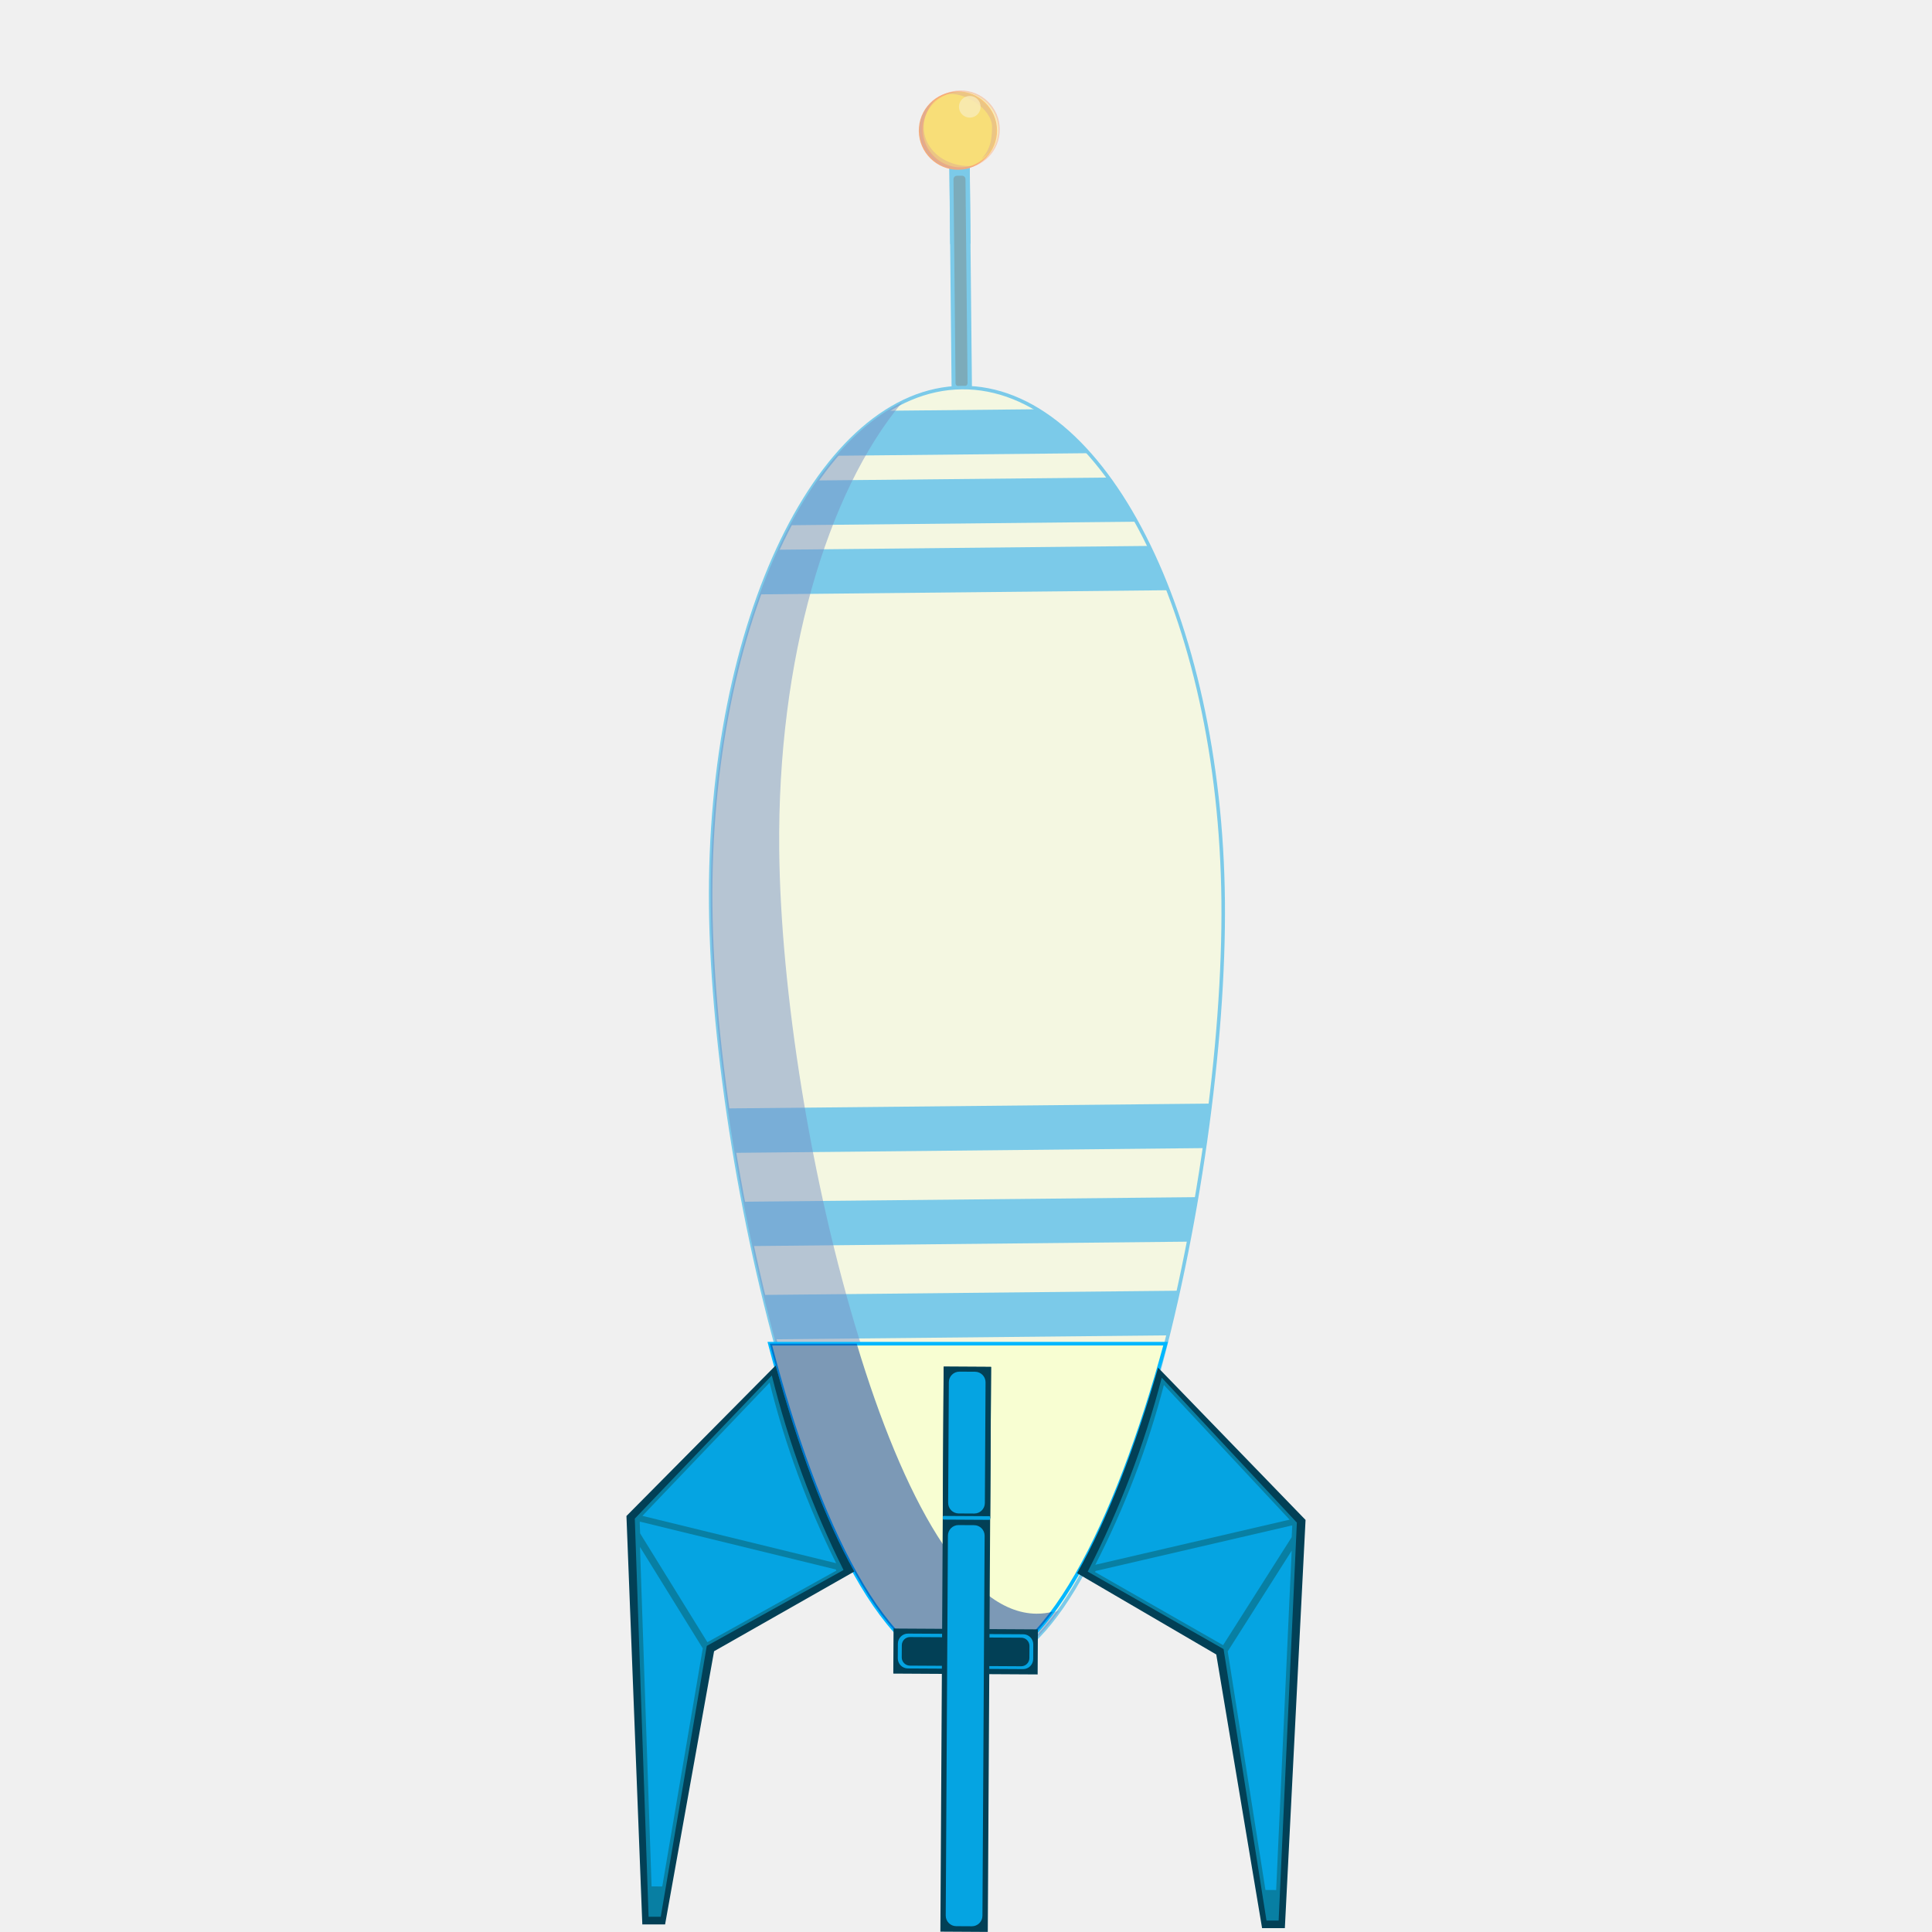
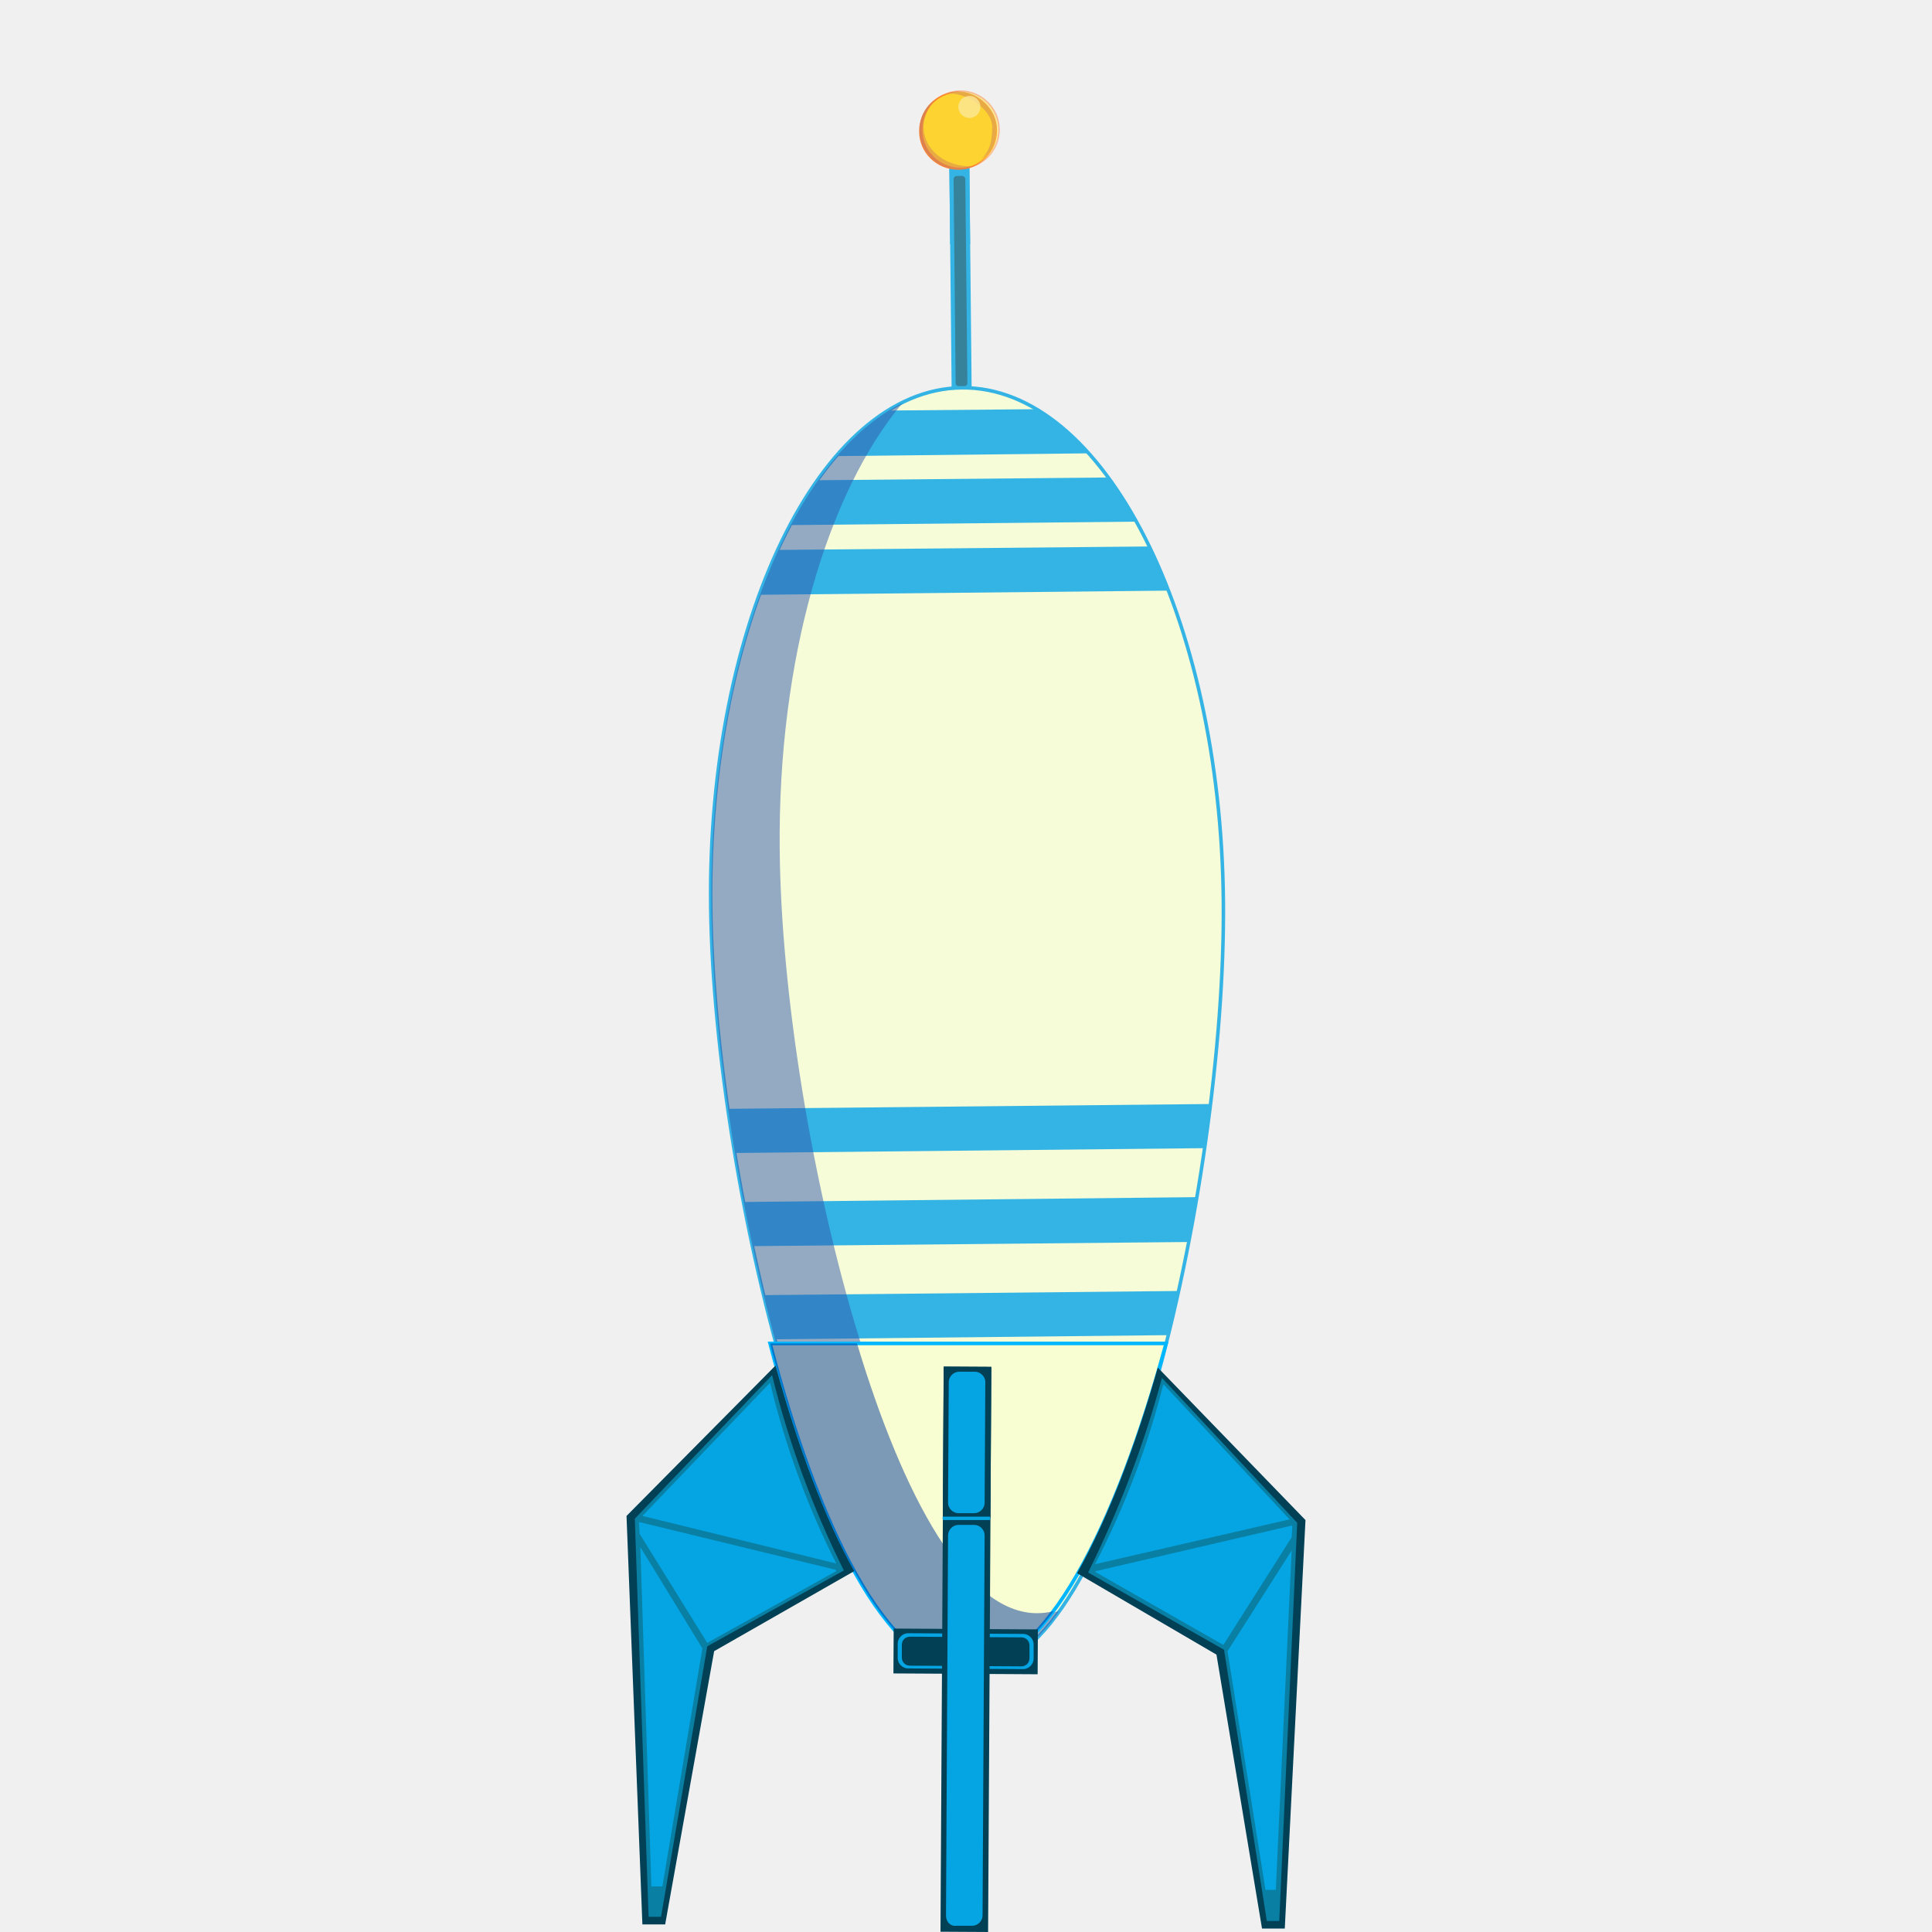
- <svg xmlns="http://www.w3.org/2000/svg" viewBox="0 0 280 280">
-   <defs>
-     <style>.cls-1,.cls-11,.cls-9{opacity:0.5;}.cls-10,.cls-2{fill:#05a4e2;}.cls-3{fill:#076684;}.cls-13,.cls-4{fill:#f8fed2;}.cls-4{stroke:#05a4e2;stroke-width:0.51px;}.cls-13,.cls-4,.cls-6,.cls-9{stroke-miterlimit:22.93;}.cls-10,.cls-11,.cls-13,.cls-14,.cls-15,.cls-4,.cls-5,.cls-6,.cls-7{fill-rule:evenodd;}.cls-5,.cls-8{fill:#fff;}.cls-6,.cls-9{fill:#fc0;stroke:#f60;stroke-width:0.2px;}.cls-7{fill:#c63;}.cls-8{opacity:0.82;}.cls-11{fill:#039;}.cls-12{fill:red;}.cls-13{stroke:#00b7ff;stroke-width:0.52px;}.cls-14,.cls-16{fill:#024056;}.cls-15{fill:#087fa3;}.cls-17{fill:none;}</style>
-   </defs>
-   <g id="Capa_2" data-name="Capa 2">
-     <g id="Layer_1" data-name="Layer 1">
-       <g class="cls-1">
-         <rect class="cls-2" x="137.89" y="13.98" width="2.95" height="79.93" transform="translate(-0.54 1.41) rotate(-0.58)" />
-         <rect class="cls-2" x="137.6" y="13.98" width="2.95" height="21.38" transform="translate(-0.24 1.4) rotate(-0.58)" />
-         <rect class="cls-3" x="138.33" y="25.48" width="1.74" height="30.54" rx="0.5" ry="0.5" transform="translate(-0.4 1.4) rotate(-0.58)" />
-         <path class="cls-4" d="M139.39,56.17c20.5-.21,37.46,33.1,37.88,74.39s-15.5,111.17-36,111.38S103.43,172.61,103,131.31,118.89,56.38,139.39,56.17Z" />
-         <path class="cls-5" d="M139.13,24.47a5.7,5.7,0,0,0,5.72-5.66,5.78,5.78,0,0,0-11.54.12A5.7,5.7,0,0,0,139.13,24.47Z" />
-         <path class="cls-6" d="M138.89,24.5A5.57,5.57,0,1,0,133.26,19,5.58,5.58,0,0,0,138.89,24.5Z" />
-         <path class="cls-7" d="M135.52,14.49a5.2,5.2,0,0,0-2.23,4.59,5.62,5.62,0,0,0,5.06,5.39,5.24,5.24,0,0,0,2.63-.41C135.07,24.33,131.64,18.79,135.52,14.49Z" />
-         <path class="cls-7" d="M143.78,18.38c0,2.57-.64,3.65-1.51,4.62,1.39-.92,2.13-2.26,2.1-4.56s-2.44-4.89-5.14-5.1a5.13,5.13,0,0,0-2.24.32C139.83,13.18,143.76,15.81,143.78,18.38Z" />
-         <circle class="cls-8" cx="140.55" cy="15.48" r="1.57" transform="translate(-0.15 1.42) rotate(-0.58)" />
-         <circle class="cls-9" cx="139.22" cy="18.79" r="5.57" transform="translate(-0.18 1.4) rotate(-0.58)" />
-         <path class="cls-10" d="M106.46,167.08l68.1-.69q.47-3.24.87-6.45l-70,.7Q105.92,163.85,106.46,167.08Z" />
-         <path class="cls-10" d="M173.43,173.5l-65.71.66q.62,3.22,1.3,6.43l63.23-.64Q172.88,176.74,173.43,173.5Z" />
-         <path class="cls-10" d="M170.79,187.06l-60.15.61q.79,3.25,1.64,6.43l57-.57Q170.07,190.33,170.79,187.06Z" />
-         <path class="cls-10" d="M121.19,66.05l36.59-.37a33,33,0,0,0-7.5-6.37l-21.72.22A33,33,0,0,0,121.19,66.05Z" />
-         <path class="cls-10" d="M118.42,69.63a60,60,0,0,0-3.94,6.49l50.21-.51a60,60,0,0,0-4.07-6.4Z" />
-         <path class="cls-10" d="M112.73,79.67q-1.42,3.08-2.65,6.47l59.23-.6q-1.3-3.36-2.78-6.42Z" />
-         <path class="cls-11" d="M151.17,233.78c-20.5.21-37.83-69.34-38.24-110.63-.28-27.6,6.91-51.79,17.83-64.85-16.25,8-28.09,37.72-27.74,73,.42,41.29,17.74,110.83,38.24,110.63,4.32,0,8.43-3.18,12.23-8.48A9.35,9.35,0,0,1,151.17,233.78Z" />
-       </g>
-       <rect class="cls-12" x="137.89" y="217.18" width="6.7" height="0.52" rx="0.15" ry="0.15" transform="translate(-2.18 1.43) rotate(-0.58)" />
-       <path class="cls-13" d="M111.57,194.74c6.82,26.1,16.94,47.26,28.36,47.33s21.87-21.16,29-47.33Z" />
-       <path class="cls-11" d="M124.16,194.74H111.57c6.82,26.1,16.94,47.26,28.36,47.33,4.42,0,8.69-3.12,12.67-8.49a9.58,9.58,0,0,1-2.38.29C140,233.81,130.86,216.94,124.16,194.74Z" />
-       <path class="cls-14" d="M112.42,197.89,90.79,219.71l2.3,59.19,3.3,0,7.1-39.59,20.32-11.55C119.48,220,115.62,209.49,112.42,197.89Z" />
-       <path class="cls-15" d="M111.86,199.34,92,220.09l2,57.7h1.76l6.67-39.25,19.82-11A136.45,136.45,0,0,1,111.86,199.34Z" />
-       <path class="cls-10" d="M93.1,219.69l28.08,6.86a127.27,127.27,0,0,1-9.64-26.17Z" />
-       <path class="cls-10" d="M121.13,227.46l-28.37-6.93-.05.06.06,1.64L102.52,238l18.69-10.38Z" />
-       <polygon class="cls-10" points="101.85 238.89 92.75 224.19 94.43 273.39 95.98 273.4 101.85 238.89" />
-       <path class="cls-14" d="M167.84,198.21l21.37,22.07-3,59.16-3.3,0-6.64-39.66L156.1,228C160.52,220.19,164.5,209.78,167.84,198.21Z" />
-       <path class="cls-15" d="M168.37,199.67l19.58,21-2.64,57.67h-1.76L177.33,239l-19.69-11.23A136.45,136.45,0,0,0,168.37,199.67Z" />
-       <path class="cls-10" d="M186.9,220.24l-28.16,6.54a127.26,127.26,0,0,0,9.94-26.06Z" />
-       <path class="cls-10" d="M158.78,227.68l28.45-6.6.05.06-.08,1.64-9.94,15.65L158.7,227.83Z" />
-       <polygon class="cls-10" points="177.93 239.33 187.2 224.74 184.95 273.92 183.4 273.91 177.93 239.33" />
-       <rect class="cls-16" x="136.68" y="228.89" width="6.53" height="20.92" transform="translate(-100.21 377.91) rotate(-89.67)" />
-       <rect class="cls-2" x="137.42" y="229.52" width="5.05" height="19.62" rx="1.46" ry="1.46" transform="translate(-100.2 377.89) rotate(-89.67)" />
-       <rect class="cls-16" x="137.87" y="230.13" width="4.14" height="18.5" rx="1.19" ry="1.19" transform="translate(-100.24 377.93) rotate(-89.67)" />
-       <rect class="cls-16" x="99.02" y="235.6" width="81.89" height="6.87" transform="translate(-99.88 377.61) rotate(-89.67)" />
-       <rect class="cls-16" x="129.18" y="205.61" width="21.91" height="6.87" transform="translate(-69.71 347.97) rotate(-89.67)" />
-       <rect class="cls-2" x="129.85" y="206.43" width="20.55" height="5.32" rx="1.53" ry="1.53" transform="translate(-69.77 347.99) rotate(-89.67)" />
-       <rect class="cls-2" x="110.82" y="247.45" width="58.13" height="5.32" rx="1.53" ry="1.53" transform="translate(-111.03 388.54) rotate(-89.67)" />
-       <rect class="cls-2" x="139.81" y="216.56" width="0.53" height="6.87" rx="0.15" ry="0.15" transform="translate(-80.73 358.79) rotate(-89.67)" />
-       <rect class="cls-17" width="280" height="280" />
-     </g>
+ <svg xmlns="http://www.w3.org/2000/svg" version="1.1" id="Capa_1" x="0px" y="0px" viewBox="0 0 280 280" style="enable-background:new 0 0 280 280;" xml:space="preserve">
+   <style type="text/css">
+ 	.st0{opacity:0.8;}
+ 	.st1{fill:#05A4E2;}
+ 	.st2{fill:#076684;}
+ 	.st3{fill:#F8FED2;stroke:#05A4E2;stroke-width:0.51;stroke-miterlimit:22.93;}
+ 	.st4{fill:#FFFFFF;}
+ 	.st5{fill:#FFCC00;stroke:#FF6600;stroke-width:0.2;stroke-miterlimit:22.93;}
+ 	.st6{fill:#CC6633;}
+ 	.st7{opacity:0.82;fill:#FFFFFF;enable-background:new    ;}
+ 	.st8{opacity:0.5;fill:#FFCC00;stroke:#FF6600;stroke-width:0.2;stroke-miterlimit:22.93;enable-background:new    ;}
+ 	.st9{opacity:0.5;fill:#003399;enable-background:new    ;}
+ 	.st10{fill:#FF0000;}
+ 	.st11{fill:#F8FED2;stroke:#00B7FF;stroke-width:0.52;stroke-miterlimit:22.93;}
+ 	.st12{fill:#024056;}
+ 	.st13{fill:#087FA3;}
+ 	.st14{fill:none;}
+ </style>
+   <g class="st0">
+     <rect x="137.9" y="14" transform="matrix(0.9999 -1.012274e-02 1.012274e-02 0.9999 -0.5389 1.4135)" class="st1" width="2.9" height="79.9" />
+     <rect x="137.6" y="14" transform="matrix(0.9999 -1.012274e-02 1.012274e-02 0.9999 -0.2425 1.4091)" class="st1" width="2.9" height="21.4" />
+     <path class="st2" d="M138.7,25.5l0.7,0c0.3,0,0.5,0.2,0.5,0.5l0.3,29.5c0,0.3-0.2,0.5-0.5,0.5l-0.7,0c-0.3,0-0.5-0.2-0.5-0.5   L138.2,26C138.2,25.7,138.4,25.5,138.7,25.5z" />
+     <path class="st3" d="M139.4,56.2c20.5-0.2,37.5,33.1,37.9,74.4s-15.5,111.2-36,111.4s-37.8-69.3-38.3-110.6S118.9,56.4,139.4,56.2z   " />
+     <path class="st4" d="M139.1,24.5c3.1,0,5.7-2.5,5.7-5.7c-0.2-3.2-3-5.6-6.2-5.4c-2.9,0.2-5.2,2.6-5.4,5.5   C133.4,22.1,136,24.5,139.1,24.5z" />
+     <path class="st5" d="M138.9,24.5c3.1,0,5.5-2.6,5.5-5.6s-2.6-5.5-5.6-5.5c-3.1,0-5.5,2.6-5.5,5.6c0,0,0,0,0,0   C133.3,22.1,135.8,24.5,138.9,24.5z" />
+     <path class="st6" d="M135.5,14.5c-1.5,1-2.3,2.8-2.2,4.6c0.1,2.8,2.3,5.1,5.1,5.4c0.9,0.1,1.8,0,2.6-0.4   C135.1,24.3,131.6,18.8,135.5,14.5z" />
+     <path class="st6" d="M143.8,18.4c0,2.6-0.6,3.6-1.5,4.6c1.4-0.9,2.1-2.3,2.1-4.6s-2.4-4.9-5.1-5.1c-0.8-0.1-1.5,0-2.2,0.3   C139.8,13.2,143.8,15.8,143.8,18.4z" />
+     <ellipse transform="matrix(0.9999 -1.012274e-02 1.012274e-02 0.9999 -0.1495 1.4235)" class="st7" cx="140.5" cy="15.5" rx="1.6" ry="1.6" />
+     <ellipse transform="matrix(0.9999 -1.012274e-02 1.012274e-02 0.9999 -0.183 1.4103)" class="st8" cx="139.2" cy="18.8" rx="5.6" ry="5.6" />
+     <path class="st1" d="M106.5,167.1l68.1-0.7c0.3-2.2,0.6-4.3,0.9-6.4l-70,0.7C105.8,162.8,106.1,164.9,106.5,167.1z" />
+     <path class="st1" d="M173.4,173.5l-65.7,0.7c0.4,2.1,0.8,4.3,1.3,6.4l63.2-0.6C172.7,177.8,173.1,175.7,173.4,173.5z" />
+     <path class="st1" d="M170.8,187.1l-60.2,0.6c0.5,2.2,1.1,4.3,1.6,6.4l57-0.6C169.8,191.4,170.3,189.2,170.8,187.1z" />
+     <path class="st1" d="M121.2,66.1l36.6-0.4c-2.2-2.5-4.7-4.6-7.5-6.4l-21.7,0.2C125.8,61.3,123.3,63.5,121.2,66.1z" />
+     <path class="st1" d="M118.4,69.6c-1.4,2.1-2.8,4.2-3.9,6.5l50.2-0.5c-1.2-2.2-2.6-4.4-4.1-6.4L118.4,69.6z" />
+     <path class="st1" d="M112.7,79.7c-0.9,2.1-1.8,4.2-2.7,6.5l59.2-0.6c-0.9-2.2-1.8-4.4-2.8-6.4L112.7,79.7z" />
+     <path class="st9" d="M151.2,233.8c-20.5,0.2-37.8-69.3-38.2-110.6c-0.3-27.6,6.9-51.8,17.8-64.8c-16.2,8-28.1,37.7-27.7,73   c0.4,41.3,17.7,110.8,38.2,110.6c4.3,0,8.4-3.2,12.2-8.5C152.7,233.7,152,233.8,151.2,233.8z" />
  </g>
+   <path class="st10" d="M138.1,217.2l6.4-0.1c0.1,0,0.2,0.1,0.2,0.1l0,0.2c0,0.1-0.1,0.2-0.1,0.2l-6.4,0.1c-0.1,0-0.2-0.1-0.2-0.1  l0-0.2C137.9,217.3,138,217.2,138.1,217.2z" />
+   <path class="st11" d="M111.6,194.7c6.8,26.1,16.9,47.3,28.4,47.3s21.9-21.2,29-47.3H111.6z" />
+   <path class="st9" d="M124.2,194.7h-12.6c6.8,26.1,16.9,47.3,28.4,47.3c4.4,0,8.7-3.1,12.7-8.5c-0.8,0.2-1.6,0.3-2.4,0.3  C140,233.8,130.9,216.9,124.2,194.7z" />
+   <path class="st12" d="M112.4,197.9l-21.6,21.8l2.3,59.2h3.3l7.1-39.6l20.3-11.6C119.5,220,115.6,209.5,112.4,197.9z" />
+   <path class="st13" d="M111.9,199.3L92,220.1l2,57.7h1.8l6.7-39.2l19.8-11C117.8,218.6,114.3,209.1,111.9,199.3z" />
+   <path class="st1" d="M93.1,219.7l28.1,6.9c-4.2-8.3-7.4-17.1-9.6-26.2L93.1,219.7z" />
+   <path class="st1" d="M121.1,227.5l-28.4-6.9l-0.1,0.1l0.1,1.6l9.8,15.8l18.7-10.4L121.1,227.5z" />
+   <polygon class="st1" points="101.8,238.9 92.8,224.2 94.4,273.4 96,273.4 " />
+   <path class="st12" d="M167.8,198.2l21.4,22.1l-3,59.2h-3.3l-6.6-39.7L156.1,228C160.5,220.2,164.5,209.8,167.8,198.2z" />
+   <path class="st13" d="M168.4,199.7l19.6,21l-2.6,57.7h-1.8l-6.2-39.3l-19.7-11.2C162.2,218.8,165.8,209.4,168.4,199.7z" />
+   <path class="st1" d="M186.9,220.2l-28.2,6.5c4.3-8.3,7.6-17,9.9-26.1L186.9,220.2z" />
+   <path class="st1" d="M158.8,227.7l28.4-6.6l0.1,0.1l-0.1,1.6l-9.9,15.6l-18.6-10.6L158.8,227.7z" />
+   <polygon class="st1" points="177.9,239.3 187.2,224.7 184.9,273.9 183.4,273.9 " />
+   <rect x="136.7" y="228.9" transform="matrix(5.759587e-03 -1 1 5.759587e-03 -100.2059 377.9071)" class="st12" width="6.5" height="20.9" />
+   <path class="st1" d="M130.1,240.3l0-2.1c0-0.8,0.7-1.5,1.5-1.5l16.7,0.1c0.8,0,1.5,0.7,1.5,1.5l0,2.1c0,0.8-0.7,1.5-1.5,1.5  l-16.7-0.1C130.8,241.8,130.1,241.1,130.1,240.3z" />
+   <path class="st12" d="M130.7,240.2l0-1.8c0-0.7,0.5-1.2,1.2-1.2l16.1,0.1c0.7,0,1.2,0.5,1.2,1.2l0,1.8c0,0.7-0.5,1.2-1.2,1.2  l-16.1-0.1C131.2,241.4,130.7,240.9,130.7,240.2z" />
+   <rect x="99" y="235.6" transform="matrix(5.759587e-03 -1 1 5.759587e-03 -99.869 377.6022)" class="st12" width="81.9" height="6.9" />
+   <rect x="129.2" y="205.6" transform="matrix(5.759587e-03 -1 1 5.759587e-03 -69.7064 347.9737)" class="st12" width="21.9" height="6.9" />
+   <path class="st1" d="M137.4,217.8l0.1-17.5c0-0.8,0.7-1.5,1.5-1.5l2.3,0c0.8,0,1.5,0.7,1.5,1.5l-0.1,17.5c0,0.8-0.7,1.5-1.5,1.5  l-2.3,0C138.1,219.3,137.4,218.6,137.4,217.8z" />
+   <path class="st1" d="M137.1,277.6l0.3-55.1c0-0.8,0.7-1.5,1.5-1.5l2.3,0c0.8,0,1.5,0.7,1.5,1.5l-0.3,55.1c0,0.8-0.7,1.5-1.5,1.5  l-2.3,0C137.7,279.2,137.1,278.5,137.1,277.6z" />
+   <path class="st1" d="M136.6,220.1l0-0.2c0-0.1,0.1-0.1,0.2-0.1l6.6,0c0.1,0,0.1,0.1,0.1,0.2l0,0.2c0,0.1-0.1,0.1-0.2,0.1l-6.6,0  C136.7,220.2,136.6,220.2,136.6,220.1z" />
+   <rect class="st14" width="280" height="280" />
</svg>
